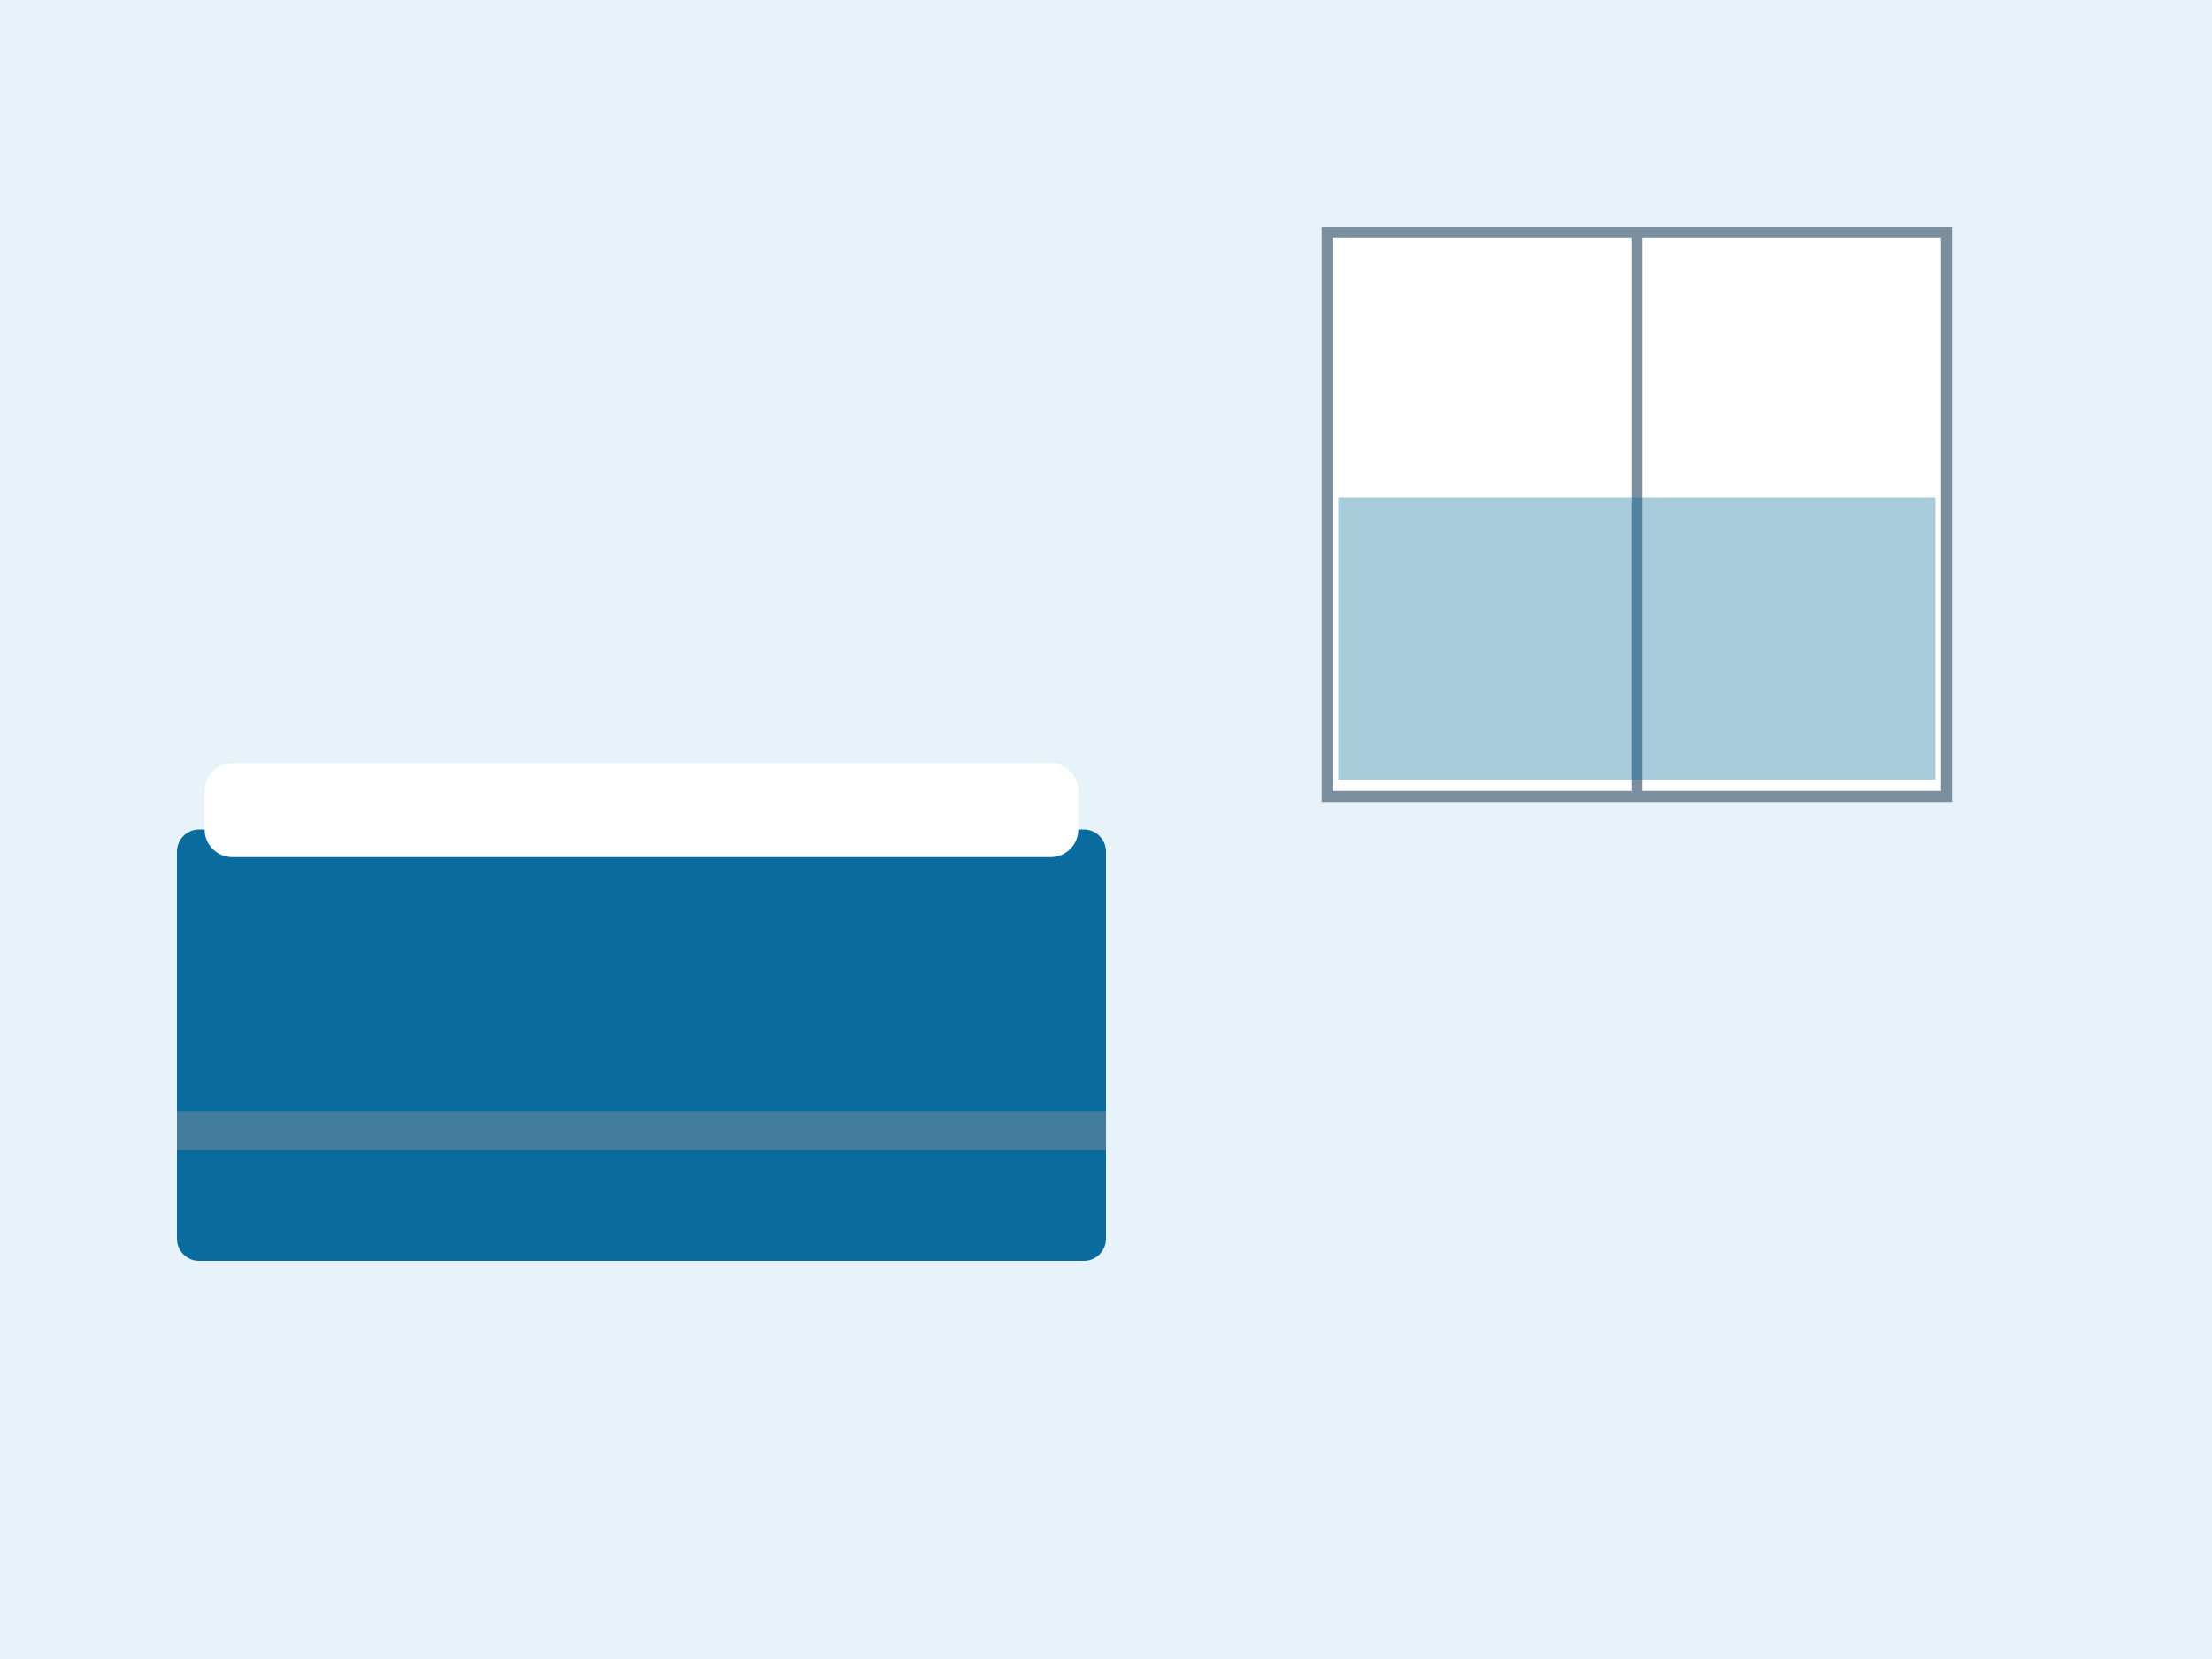
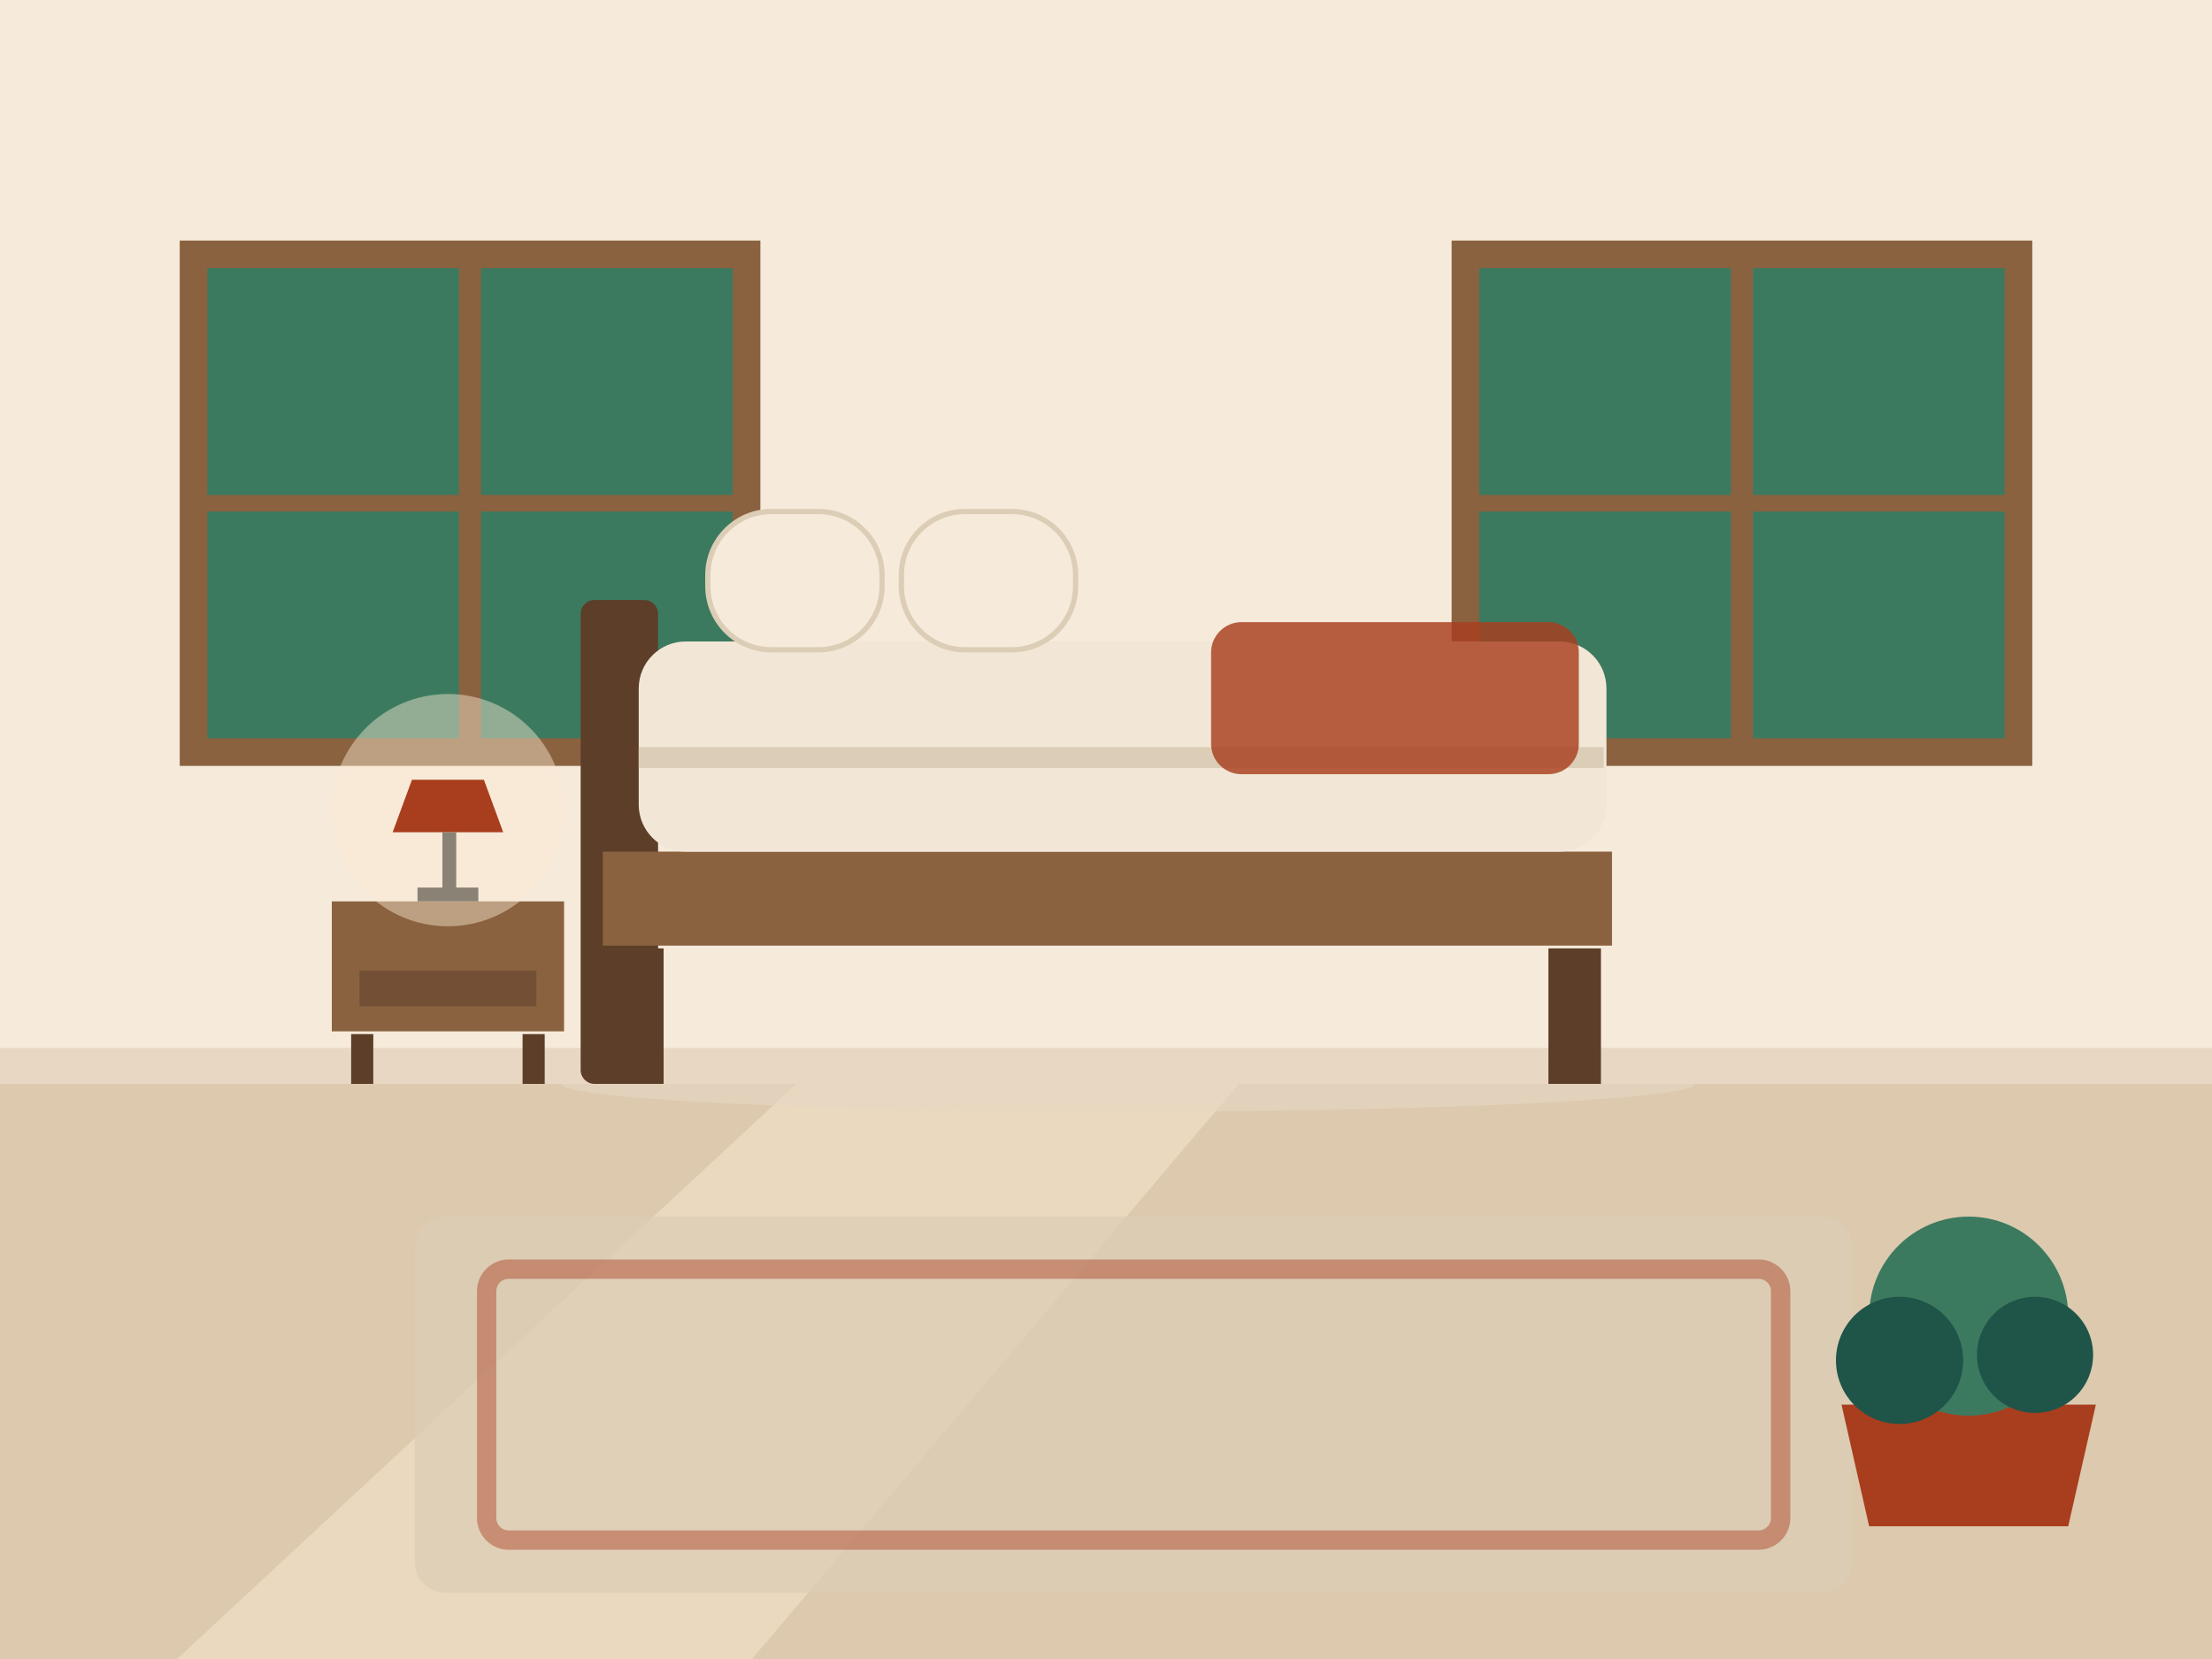
<svg xmlns="http://www.w3.org/2000/svg" viewBox="0 0 800 600" width="800" height="600" role="img" aria-label="Phòng Deluxe">
-   <rect width="800" height="600" fill="#E8F2F9" />
-   <rect y="372" width="800" height="228" fill="#E8F2F9" />
-   <rect x="480" y="84" width="224" height="204" fill="#FFFFFF" stroke="#7A8E9D" stroke-width="4" />
-   <line x1="592" y1="84" x2="592" y2="288" stroke="#7A8E9D" stroke-width="4" />
-   <rect x="484" y="180" width="216" height="102" fill="#0A6C9E" opacity="0.35" />
-   <rect x="64" y="300" width="336" height="156" rx="8" fill="#0A6C9E" />
-   <rect x="74" y="276" width="316" height="34" rx="10" fill="#FFFFFF" />
-   <rect x="64" y="402" width="336" height="14" fill="#7A8E9D" opacity="0.5" />
+   <rect width="800" height="600" fill="#F6EADA" />
+   <rect y="392" width="800" height="208" fill="#DCC9AE" />
+   <rect y="379" width="800" height="13" fill="#E8D8C3" />
+   <polygon points="64,600 288,392 448,392 272,600" fill="#FAEBD2" opacity=".45" />
+   <rect x="70" y="92" width="200" height="180" fill="#3C7A5F" />
+   <rect x="70" y="92" width="200" height="180" fill="none" stroke="#8A6240" stroke-width="10" />
+   <line x1="170" y1="92" x2="170" y2="272" stroke="#8A6240" stroke-width="8" />
+   <line x1="70" y1="182" x2="270" y2="182" stroke="#8A6240" stroke-width="6" />
+   <rect x="530" y="92" width="200" height="180" fill="#3C7A5F" />
+   <rect x="530" y="92" width="200" height="180" fill="none" stroke="#8A6240" stroke-width="10" />
+   <line x1="630" y1="92" x2="630" y2="272" stroke="#8A6240" stroke-width="8" />
+   <line x1="530" y1="182" x2="730" y2="182" stroke="#8A6240" stroke-width="6" />
+   <rect x="150" y="440" width="520" height="136" rx="11" fill="#DCCDB6" opacity=".75" />
+   <rect x="176" y="459" width="468" height="98" rx="8" fill="none" stroke="#A83E1E" stroke-width="7" opacity=".45" />
+   <ellipse cx="408" cy="392" rx="205" ry="10" fill="#E8D8C3" opacity=".6" />
+   <rect x="210" y="217" width="28" height="175" rx="5" fill="#5C3E29" />
+   <rect x="221" y="343" width="19" height="49" fill="#5C3E29" />
+   <rect x="560" y="343" width="19" height="49" fill="#5C3E29" />
+   <rect x="218" y="308" width="365" height="34" fill="#8A6240" />
+   <rect x="231" y="232" width="350" height="76" rx="17" fill="#F2E7D6" />
+   <line x1="231" y1="274" x2="580" y2="274" stroke="#DCCDB6" stroke-width="7.6" />
+   <rect x="438" y="225" width="133" height="55" rx="11" fill="#A83E1E" opacity=".82" />
+   <rect x="256" y="185" width="63" height="50" rx="23" fill="#F6EADA" />
+   <rect x="256" y="185" width="63" height="50" rx="23" fill="none" stroke="#DCCDB6" stroke-width="1.9" />
+   <rect x="326" y="185" width="63" height="50" rx="23" fill="#F6EADA" />
+   <rect x="326" y="185" width="63" height="50" rx="23" fill="none" stroke="#DCCDB6" stroke-width="1.9" />
+   <rect x="120" y="326" width="84" height="47" fill="#8A6240" />
+   <rect x="130" y="351" width="64" height="13" fill="#5C3E29" opacity=".5" />
+   <rect x="127" y="374" width="8" height="18" fill="#5C3E29" />
+   <rect x="189" y="374" width="8" height="18" fill="#5C3E29" />
+   <circle cx="162" cy="293" r="42" fill="#FAEBD2" opacity=".45" />
+   <path d="M142 301 l7 -19 h26 l7 19z" fill="#A83E1E" />
+   <rect x="160" y="301" width="5" height="22" fill="#8A8275" />
+   <rect x="151" y="321" width="22" height="5" fill="#8A8275" />
+   <path d="M666 508 l10 44 h72 l10 -44z" fill="#A83E1E" />
+   <circle cx="712" cy="476" r="36" fill="#3C7A5F" />
+   <circle cx="687" cy="492" r="23" fill="#1F5449" />
+   <circle cx="736" cy="490" r="21" fill="#1F5449" />
</svg>
